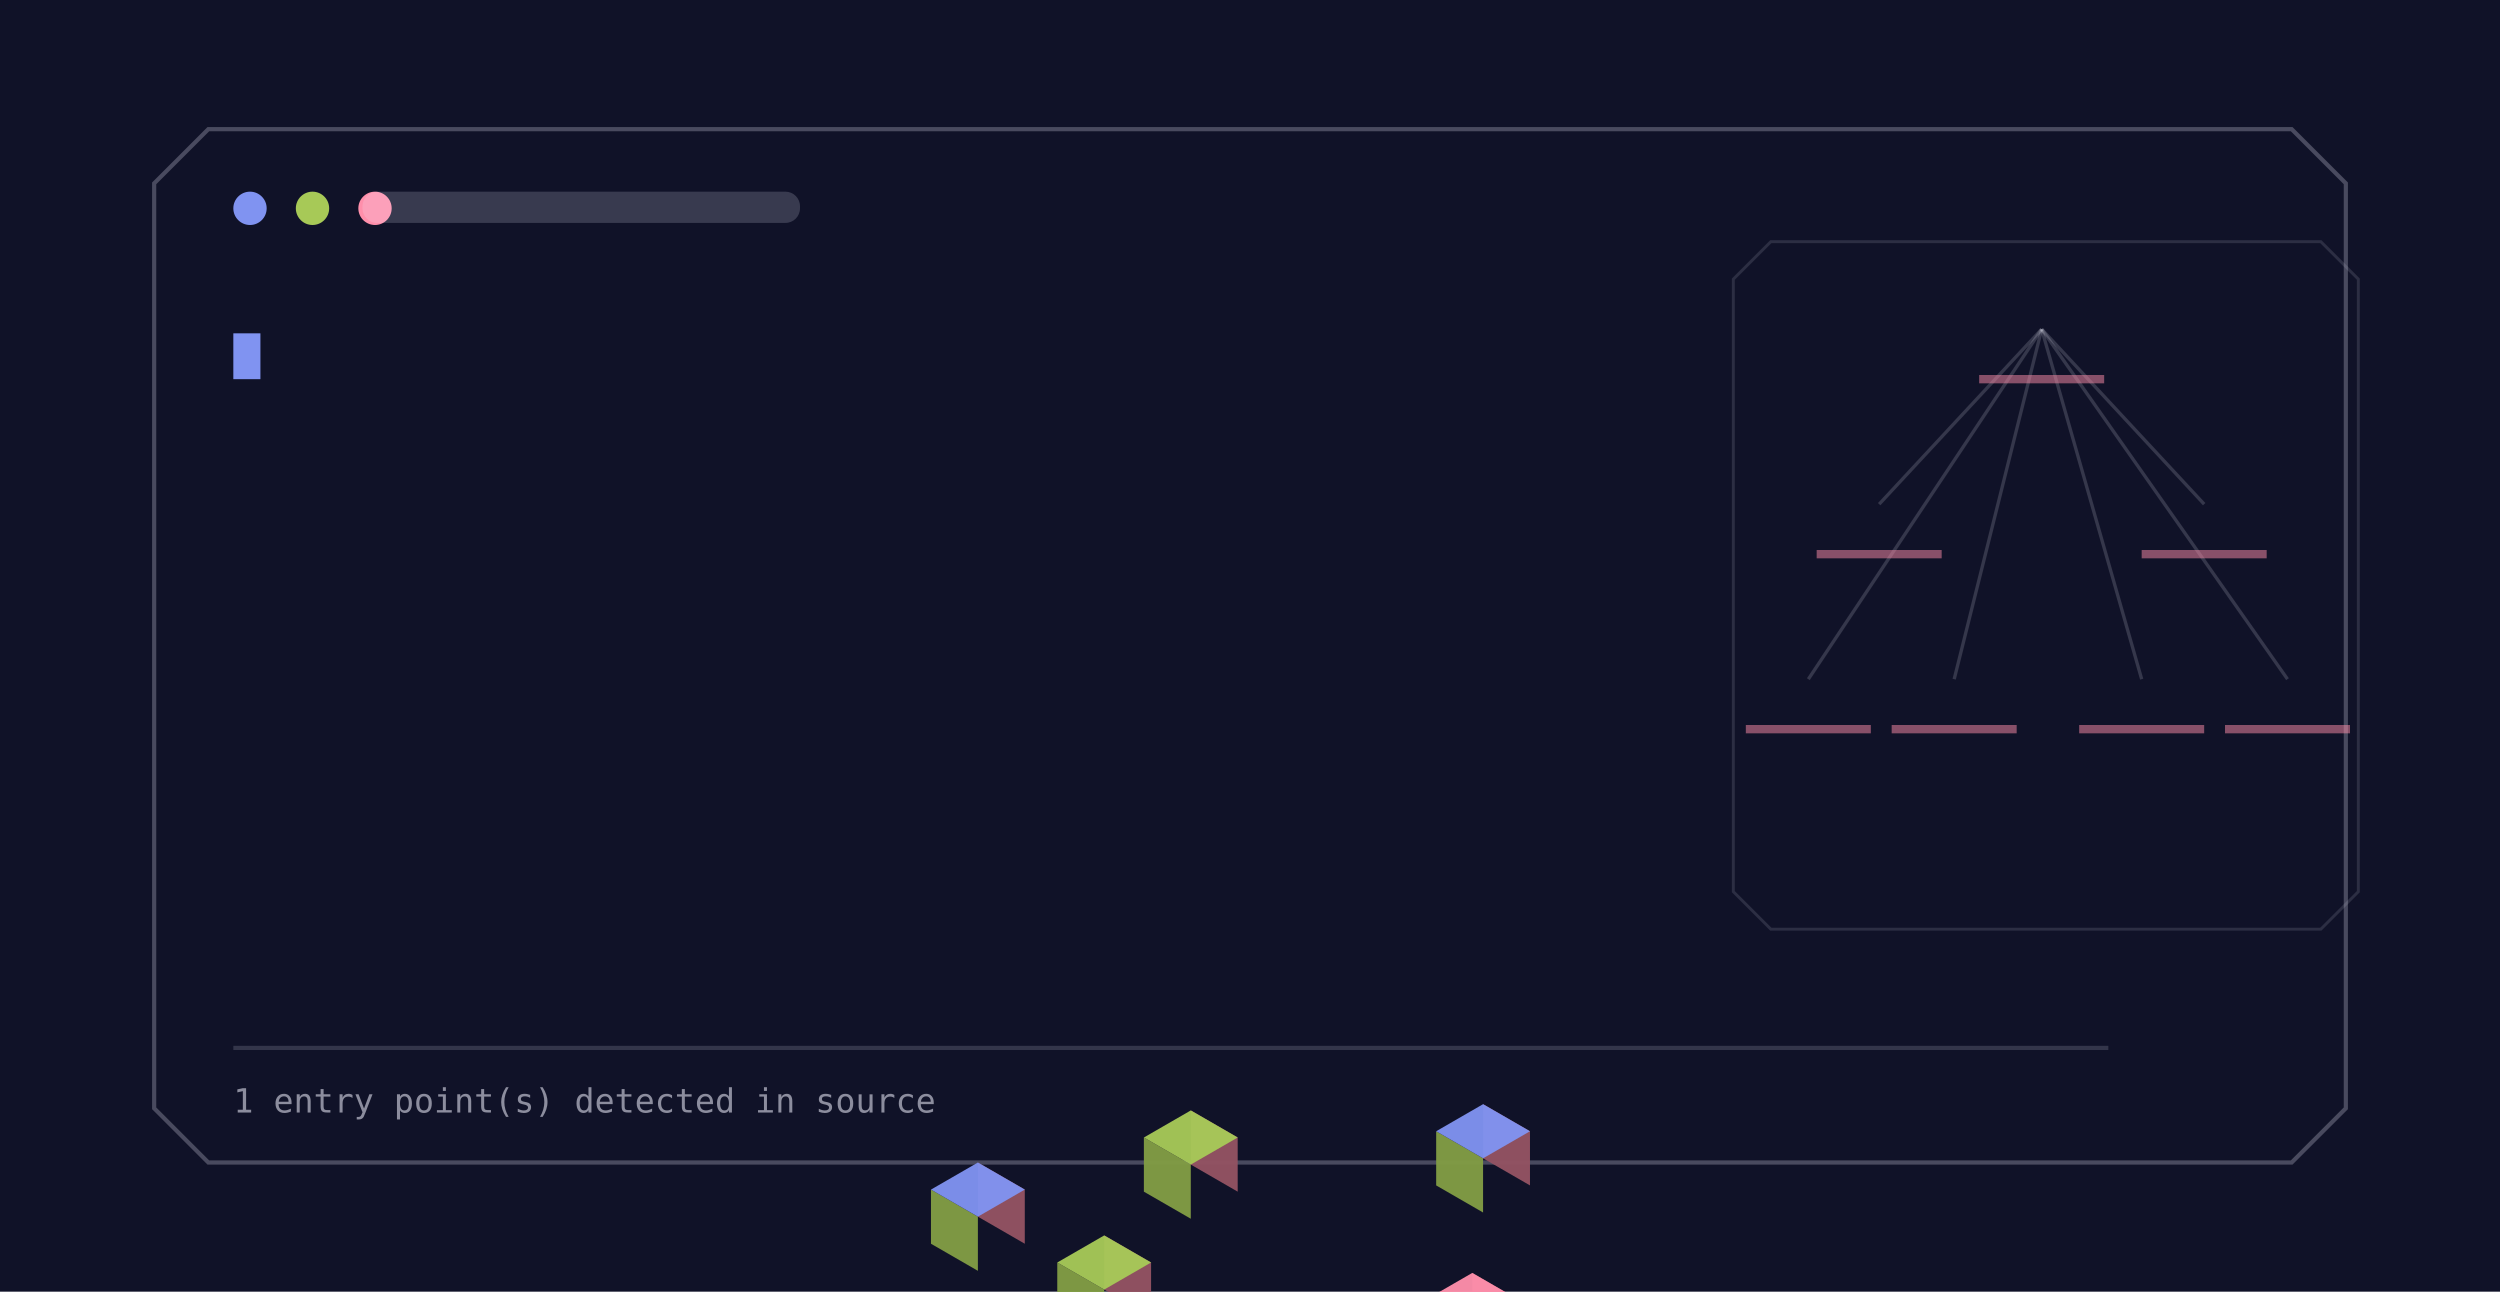
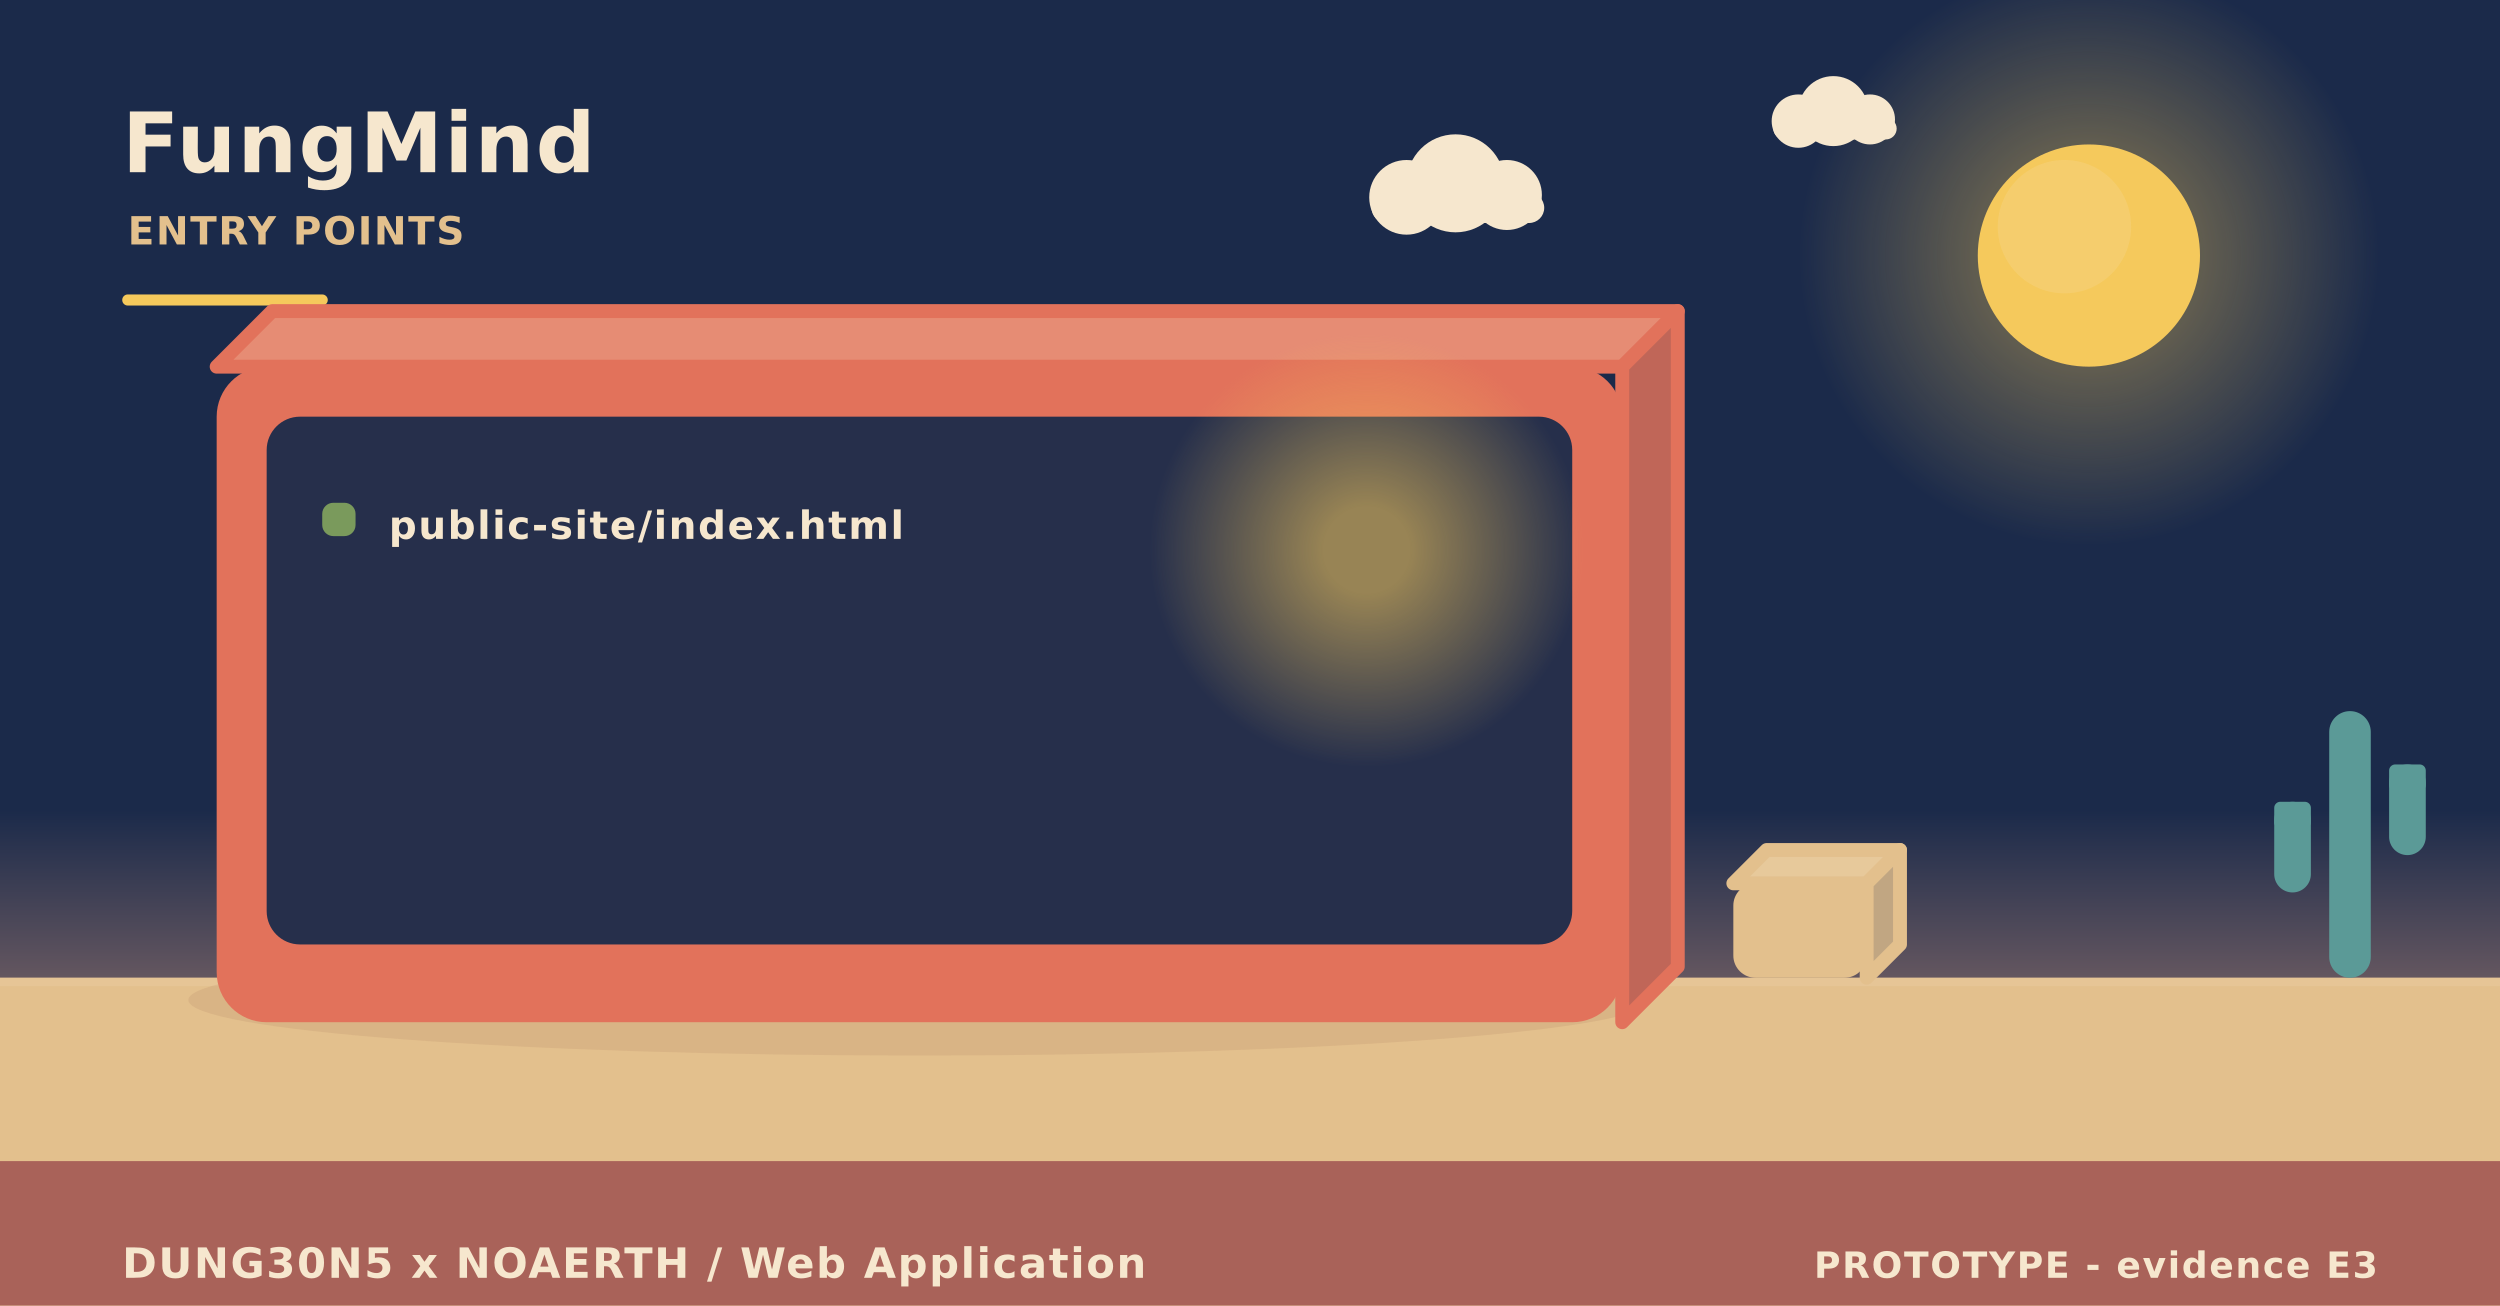
- <svg xmlns="http://www.w3.org/2000/svg" viewBox="0 0 1200 620" width="1200" height="620" role="img" aria-label="FungMind command surface">
-   <rect width="1200" height="620" fill="#101228" />
-   <defs>
-     <linearGradient id="gt" x1="0" y1="0" x2="1" y2="1">
-       <stop offset="0%" stop-color="#8093f1" />
-       <stop offset="100%" stop-color="#a7c957" />
-     </linearGradient>
-   </defs>
-   <path d="M100.00,62.00 H1100.00 L1126.00,88.00 V532.00 L1100.00,558.00 H100.00 L74.00,532.00 V88.00 Z" fill="none" stroke="rgba(242,242,255,0.300)" stroke-width="2.00" opacity="0.85" />
-   <circle cx="120.00" cy="100.00" r="8.00" fill="#8093f1" opacity="1.00" />
-   <circle cx="150.00" cy="100.00" r="8.00" fill="#a7c957" opacity="1.00" />
-   <circle cx="180.00" cy="100.00" r="8.00" fill="#ff8fab" opacity="1.00" />
-   <rect x="174.00" y="92.00" width="210.00" height="15.00" rx="7.00" fill="rgba(242,242,255,0.180)" opacity="1.00" />
-   <text x="112" y="148" font-family="ui-monospace,SFMono-Regular,Menlo,monospace" font-size="21" fill="rgba(242,242,255,0.800)" opacity="0">public-site/index.html<animate attributeName="opacity" values="0;1;1;0" dur="1.5s" begin="0.0s" repeatCount="indefinite" />
-   </text>
-   <rect x="112" y="160" width="13" height="22" fill="#8093f1">
-     <animate attributeName="opacity" values="1;0;1" dur="1.05s" begin="0s" repeatCount="indefinite" />
-   </rect>
-   <path d="M850.00,116.00 H1114.00 L1132.00,134.00 V428.00 L1114.00,446.00 H850.00 L832.00,428.00 V134.00 Z" fill="none" stroke="rgba(242,242,255,0.180)" stroke-width="1.40" opacity="0.70" />
-   <line x1="980.00" y1="158.00" x2="902.00" y2="242.00" stroke="rgba(242,242,255,0.300)" stroke-width="1.60" opacity="0.55" />
-   <line x1="980.00" y1="158.00" x2="1058.00" y2="242.00" stroke="rgba(242,242,255,0.300)" stroke-width="1.60" opacity="0.55" />
-   <line x1="980.00" y1="158.00" x2="868.00" y2="326.00" stroke="rgba(242,242,255,0.300)" stroke-width="1.60" opacity="0.55" />
-   <line x1="980.00" y1="158.00" x2="938.00" y2="326.00" stroke="rgba(242,242,255,0.300)" stroke-width="1.60" opacity="0.55" />
-   <line x1="980.00" y1="158.00" x2="1028.00" y2="326.00" stroke="rgba(242,242,255,0.300)" stroke-width="1.60" opacity="0.55" />
-   <line x1="980.00" y1="158.00" x2="1098.00" y2="326.00" stroke="rgba(242,242,255,0.300)" stroke-width="1.60" opacity="0.55" />
-   <polygon points="711.87,556.00 734.39,569.00 734.39,543.00 711.87,530.00" fill="#945363" opacity="0.95" />
-   <polygon points="689.36,569.00 711.87,582.00 711.87,556.00 689.36,543.00" fill="#829d44" opacity="0.95" />
-   <polygon points="711.87,530.00 734.39,543.00 711.87,556.00 689.36,543.00" fill="#8093f1" opacity="0.95" />
+ <svg xmlns="http://www.w3.org/2000/svg" width="900" height="470" viewBox="0 0 900 470" role="img" aria-label="FungMind - how it is operated">
+   <linearGradient id="skyt" x1="0" y1="0" x2="0" y2="1">
+     <stop offset="0" stop-color="#1b2a4a" />
+     <stop offset="0.62" stop-color="#1b2a4a" />
+     <stop offset="1" stop-color="#f3ad8a" />
+   </linearGradient>
+   <rect width="900" height="470" fill="url(#skyt)" />
+   <radialGradient id="sunt">
+     <stop offset="0.35" stop-color="#f5c95c" stop-opacity="0.34" />
+     <stop offset="1" stop-color="#f5c95c" stop-opacity="0" />
+   </radialGradient>
+   <circle cx="752" cy="92" r="104" fill="url(#sunt)" />
+   <circle cx="752" cy="92" r="40" fill="#f5c95c" />
+   <circle cx="743.2" cy="81.6" r="24" fill="#f5d27e" opacity="0.5" />
  <g>
-     <rect x="950.00" y="180.00" width="60.00" height="4.00" rx="0.00" fill="rgba(255,143,171,0.500)" opacity="1.00" />
-     <animate attributeName="opacity" values="0.25;1.0;0.25" dur="14.25s" begin="0.0s" repeatCount="indefinite" />
+     <circle cx="524" cy="66" r="17.64" fill="#f6e7ce" />
+     <circle cx="506.36" cy="71.04" r="13.44" fill="#f6e7ce" />
+     <circle cx="542.48" cy="70.2" r="12.6" fill="#f6e7ce" />
+     <rect x="493.76" y="69.36" width="62.16" height="10.92" rx="5.46" fill="#f6e7ce" />
+     <animateTransform attributeName="transform" type="translate" values="0 0;24 0;0 0" dur="36s" begin="0s" repeatCount="indefinite" />
  </g>
-   <polygon points="571.58,559.00 594.09,572.00 594.09,546.00 571.58,533.00" fill="#945363" opacity="0.95" />
-   <polygon points="549.06,572.00 571.58,585.00 571.58,559.00 549.06,546.00" fill="#829d44" opacity="0.95" />
-   <polygon points="571.58,533.00 594.09,546.00 571.58,559.00 549.06,546.00" fill="#a7c957" opacity="0.95" />
  <g>
-     <rect x="872.00" y="264.00" width="60.00" height="4.00" rx="0.00" fill="rgba(255,143,171,0.500)" opacity="1.00" />
-     <animate attributeName="opacity" values="0.25;1.0;0.25" dur="14.25s" begin="0.4s" repeatCount="indefinite" />
+     <circle cx="660" cy="40" r="12.6" fill="#f6e7ce" />
+     <circle cx="647.4" cy="43.6" r="9.6" fill="#f6e7ce" />
+     <circle cx="673.2" cy="43" r="9" fill="#f6e7ce" />
+     <rect x="638.4" y="42.4" width="44.4" height="7.8" rx="3.9" fill="#f6e7ce" />
+     <animateTransform attributeName="transform" type="translate" values="0 0;-18 0;0 0" dur="46s" begin="3s" repeatCount="indefinite" />
  </g>
-   <polygon points="706.68,637.00 729.19,650.00 729.19,624.00 706.68,611.00" fill="#945363" opacity="0.95" />
-   <polygon points="684.16,650.00 706.68,663.00 706.68,637.00 684.16,624.00" fill="#829d44" opacity="0.95" />
-   <polygon points="706.68,611.00 729.19,624.00 706.68,637.00 684.16,624.00" fill="#ff8fab" opacity="0.95" />
+   <rect x="0" y="352" width="900" height="118" fill="#e3c08d" />
+   <rect x="0" y="352" width="900" height="3" fill="#e6c596" />
+   <text x="44" y="62" font-family="Verdana,DejaVu Sans,sans-serif" font-size="30" font-weight="700" letter-spacing="0.6" fill="#f6e7ce" text-anchor="start">FungMind</text>
+   <text x="46" y="88" font-family="Verdana,DejaVu Sans,sans-serif" font-size="14" font-weight="700" letter-spacing="0.6" fill="#e3c08d" text-anchor="start">ENTRY POINTS</text>
+   <rect x="44" y="106" width="74" height="4" rx="2" fill="#f5c95c" />
+   <ellipse cx="331" cy="360" rx="263.2" ry="20" fill="rgba(138,90,68,0.11)" />
+   <path d="M78,132 L584,132 L604,112 L98,112 Z" fill="#e68c74" stroke="#e2725b" stroke-width="5" stroke-linejoin="round" />
+   <path d="M584,132 L604,112 L604,348 L584,368 Z" fill="#c06658" stroke="#e2725b" stroke-width="5" stroke-linejoin="round" />
+   <rect x="78" y="132" width="506" height="236" rx="18" fill="#e2725b" />
+   <rect x="96" y="150" width="470" height="190" rx="12" fill="#1b2a4a" opacity="0.94" />
+   <radialGradient id="lamp93718">
+     <stop offset="0.2" stop-color="#f5c95c" stop-opacity="0.55" />
+     <stop offset="1" stop-color="#f5c95c" stop-opacity="0" />
+   </radialGradient>
+   <circle cx="492" cy="198" r="78" fill="url(#lamp93718)" />
+   <rect x="116" y="181" width="12" height="12" rx="4" fill="#7a9a5c" />
  <g>
-     <rect x="1028.00" y="264.00" width="60.00" height="4.00" rx="0.00" fill="rgba(255,143,171,0.500)" opacity="1.00" />
-     <animate attributeName="opacity" values="0.25;1.0;0.25" dur="14.25s" begin="0.8s" repeatCount="indefinite" />
+     <text x="140" y="194" font-family="Verdana,DejaVu Sans,sans-serif" font-size="14" font-weight="700" letter-spacing="0.6" fill="#f6e7ce" text-anchor="start">public-site/index.html</text>
+     <animateTransform attributeName="transform" type="translate" values="0 10;0 0" dur="0.7s" begin="0.4s" fill="freeze" />
  </g>
-   <polygon points="469.39,584.00 491.90,597.00 491.90,571.00 469.39,558.00" fill="#945363" opacity="0.95" />
-   <polygon points="446.87,597.00 469.39,610.00 469.39,584.00 446.87,571.00" fill="#829d44" opacity="0.95" />
-   <polygon points="469.39,558.00 491.90,571.00 469.39,584.00 446.87,571.00" fill="#8093f1" opacity="0.95" />
-   <g>
-     <rect x="838.00" y="348.00" width="60.00" height="4.00" rx="0.00" fill="rgba(255,143,171,0.500)" opacity="1.00" />
-     <animate attributeName="opacity" values="0.25;1.0;0.25" dur="14.25s" begin="1.2s" repeatCount="indefinite" />
-   </g>
-   <polygon points="530.01,619.00 552.52,632.00 552.52,606.00 530.01,593.00" fill="#945363" opacity="0.95" />
-   <polygon points="507.49,632.00 530.01,645.00 530.01,619.00 507.49,606.00" fill="#829d44" opacity="0.95" />
-   <polygon points="530.01,593.00 552.52,606.00 530.01,619.00 507.49,606.00" fill="#a7c957" opacity="0.95" />
-   <g>
-     <rect x="908.00" y="348.00" width="60.00" height="4.00" rx="0.00" fill="rgba(255,143,171,0.500)" opacity="1.00" />
-     <animate attributeName="opacity" values="0.25;1.0;0.25" dur="14.25s" begin="1.6s" repeatCount="indefinite" />
-   </g>
-   <polygon points="607.95,664.00 630.47,677.00 630.47,651.00 607.95,638.00" fill="#945363" opacity="0.95" />
-   <polygon points="585.43,677.00 607.95,690.00 607.95,664.00 585.43,651.00" fill="#829d44" opacity="0.95" />
-   <polygon points="607.95,638.00 630.47,651.00 607.95,664.00 585.43,651.00" fill="#ff8fab" opacity="0.95" />
-   <g>
-     <rect x="998.00" y="348.00" width="60.00" height="4.00" rx="0.00" fill="rgba(255,143,171,0.500)" opacity="1.00" />
-     <animate attributeName="opacity" values="0.25;1.0;0.25" dur="14.25s" begin="2.0s" repeatCount="indefinite" />
-   </g>
-   <polygon points="668.57,699.00 691.09,712.00 691.09,686.00 668.57,673.00" fill="#945363" opacity="0.95" />
-   <polygon points="646.05,712.00 668.57,725.00 668.57,699.00 646.05,686.00" fill="#829d44" opacity="0.95" />
-   <polygon points="668.57,673.00 691.09,686.00 668.57,699.00 646.05,686.00" fill="#8093f1" opacity="0.95" />
-   <g>
-     <rect x="1068.00" y="348.00" width="60.00" height="4.00" rx="0.00" fill="rgba(255,143,171,0.500)" opacity="1.00" />
-     <animate attributeName="opacity" values="0.25;1.0;0.25" dur="14.25s" begin="2.4s" repeatCount="indefinite" />
-   </g>
-   <rect x="112.00" y="502.00" width="900.00" height="2.00" rx="0.00" fill="rgba(242,242,255,0.160)" opacity="1.00" />
-   <text x="112" y="534" font-family="ui-monospace,Menlo,monospace" font-size="16" fill="rgba(242,242,255,0.550)">1 entry point(s) detected in source</text>
+   <path d="M624,318 L672,318 L684,306 L636,306 Z" fill="#e7c99b" stroke="#e3c08d" stroke-width="5" stroke-linejoin="round" />
+   <path d="M672,318 L684,306 L684,340 L672,352 Z" fill="#c1a682" stroke="#e3c08d" stroke-width="5" stroke-linejoin="round" />
+   <rect x="624" y="318" width="48" height="34" rx="8" fill="#e3c08d" />
+   <rect x="838.52" y="256" width="14.96" height="96" rx="7.48" fill="#5b9a97" />
+   <rect x="818.72" y="288.64" width="13.2" height="32.64" rx="6.6" fill="#5b9a97" />
+   <rect x="818.72" y="288.64" width="13.2" height="9.6" rx="2.2" fill="#5b9a97" />
+   <rect x="860.08" y="275.2" width="13.2" height="32.64" rx="6.6" fill="#5b9a97" />
+   <rect x="860.08" y="275.2" width="13.2" height="9.6" rx="2.2" fill="#5b9a97" />
+   <rect x="0" y="418" width="900" height="52" rx="0" fill="#a65c56" opacity="0.94" />
+   <text x="44" y="460" font-family="Verdana,DejaVu Sans,sans-serif" font-size="15" font-weight="700" letter-spacing="0.6" fill="#f6e7ce" text-anchor="start">DUNG30N5 x NOAERTH  /  Web Application</text>
+   <text x="856" y="460" font-family="Verdana,DejaVu Sans,sans-serif" font-size="13" font-weight="700" letter-spacing="0.6" fill="#f6e7ce" text-anchor="end">PROTOTYPE  -  evidence E3</text>
</svg>
